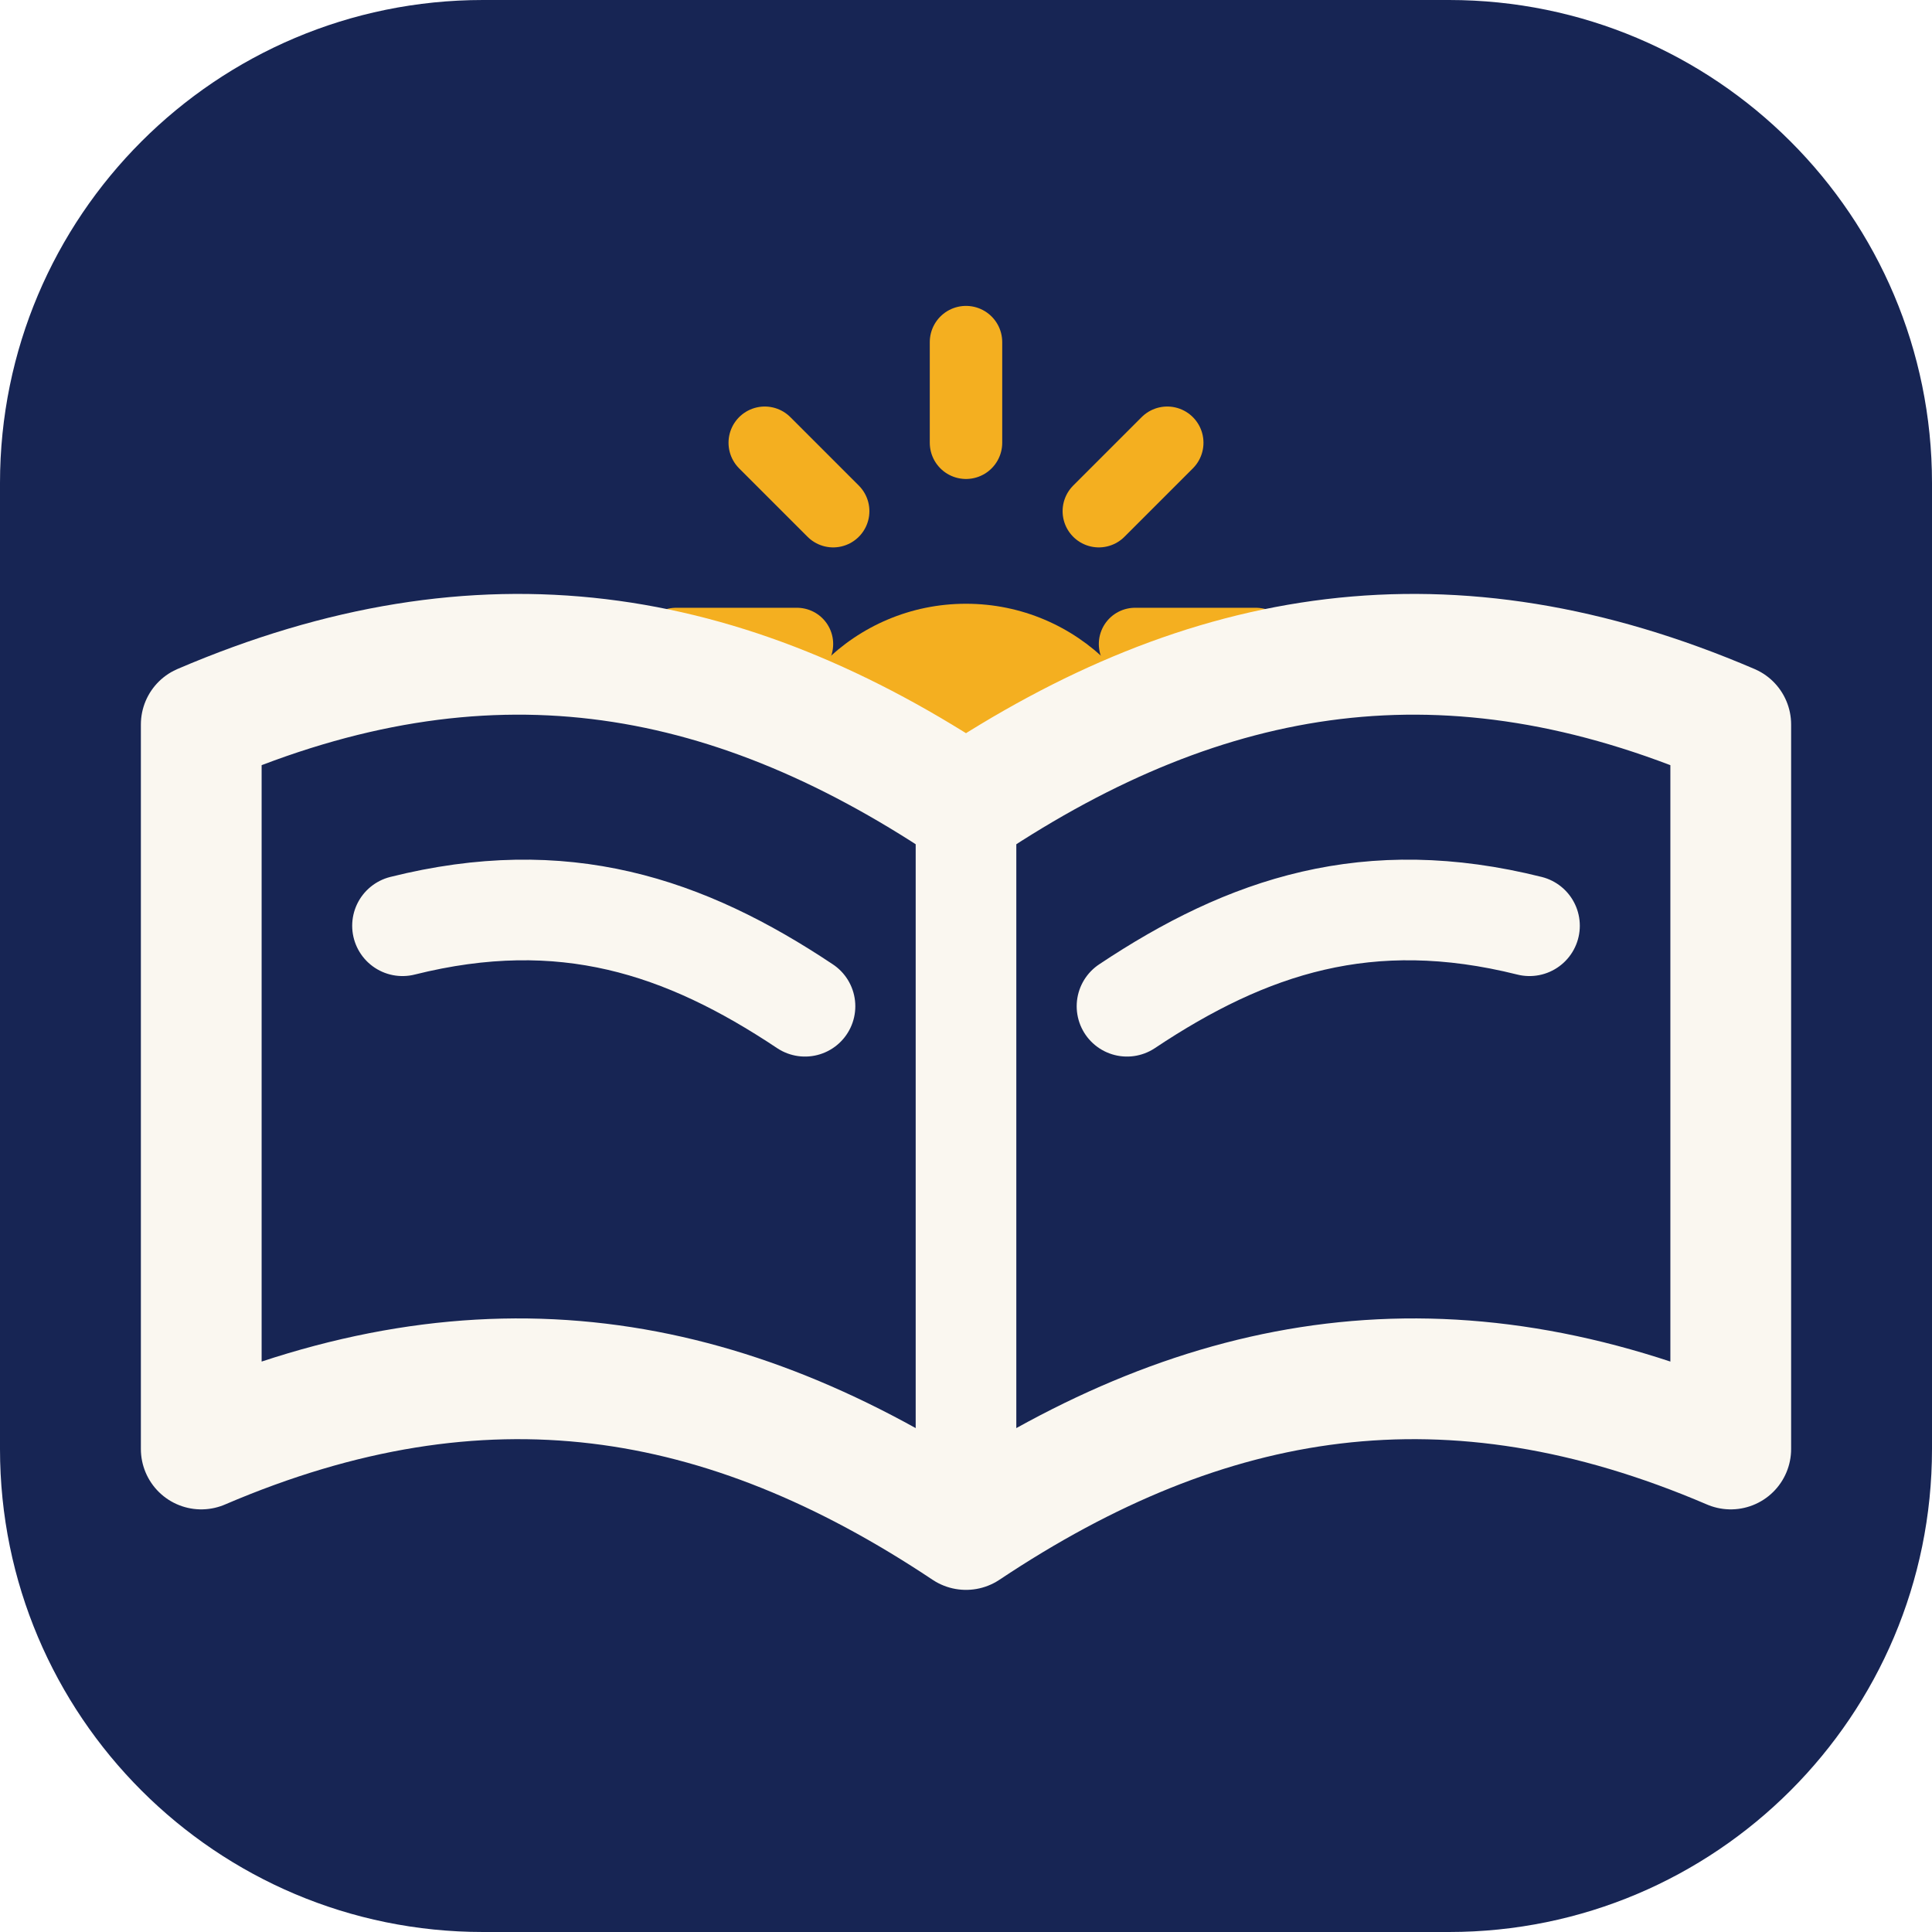
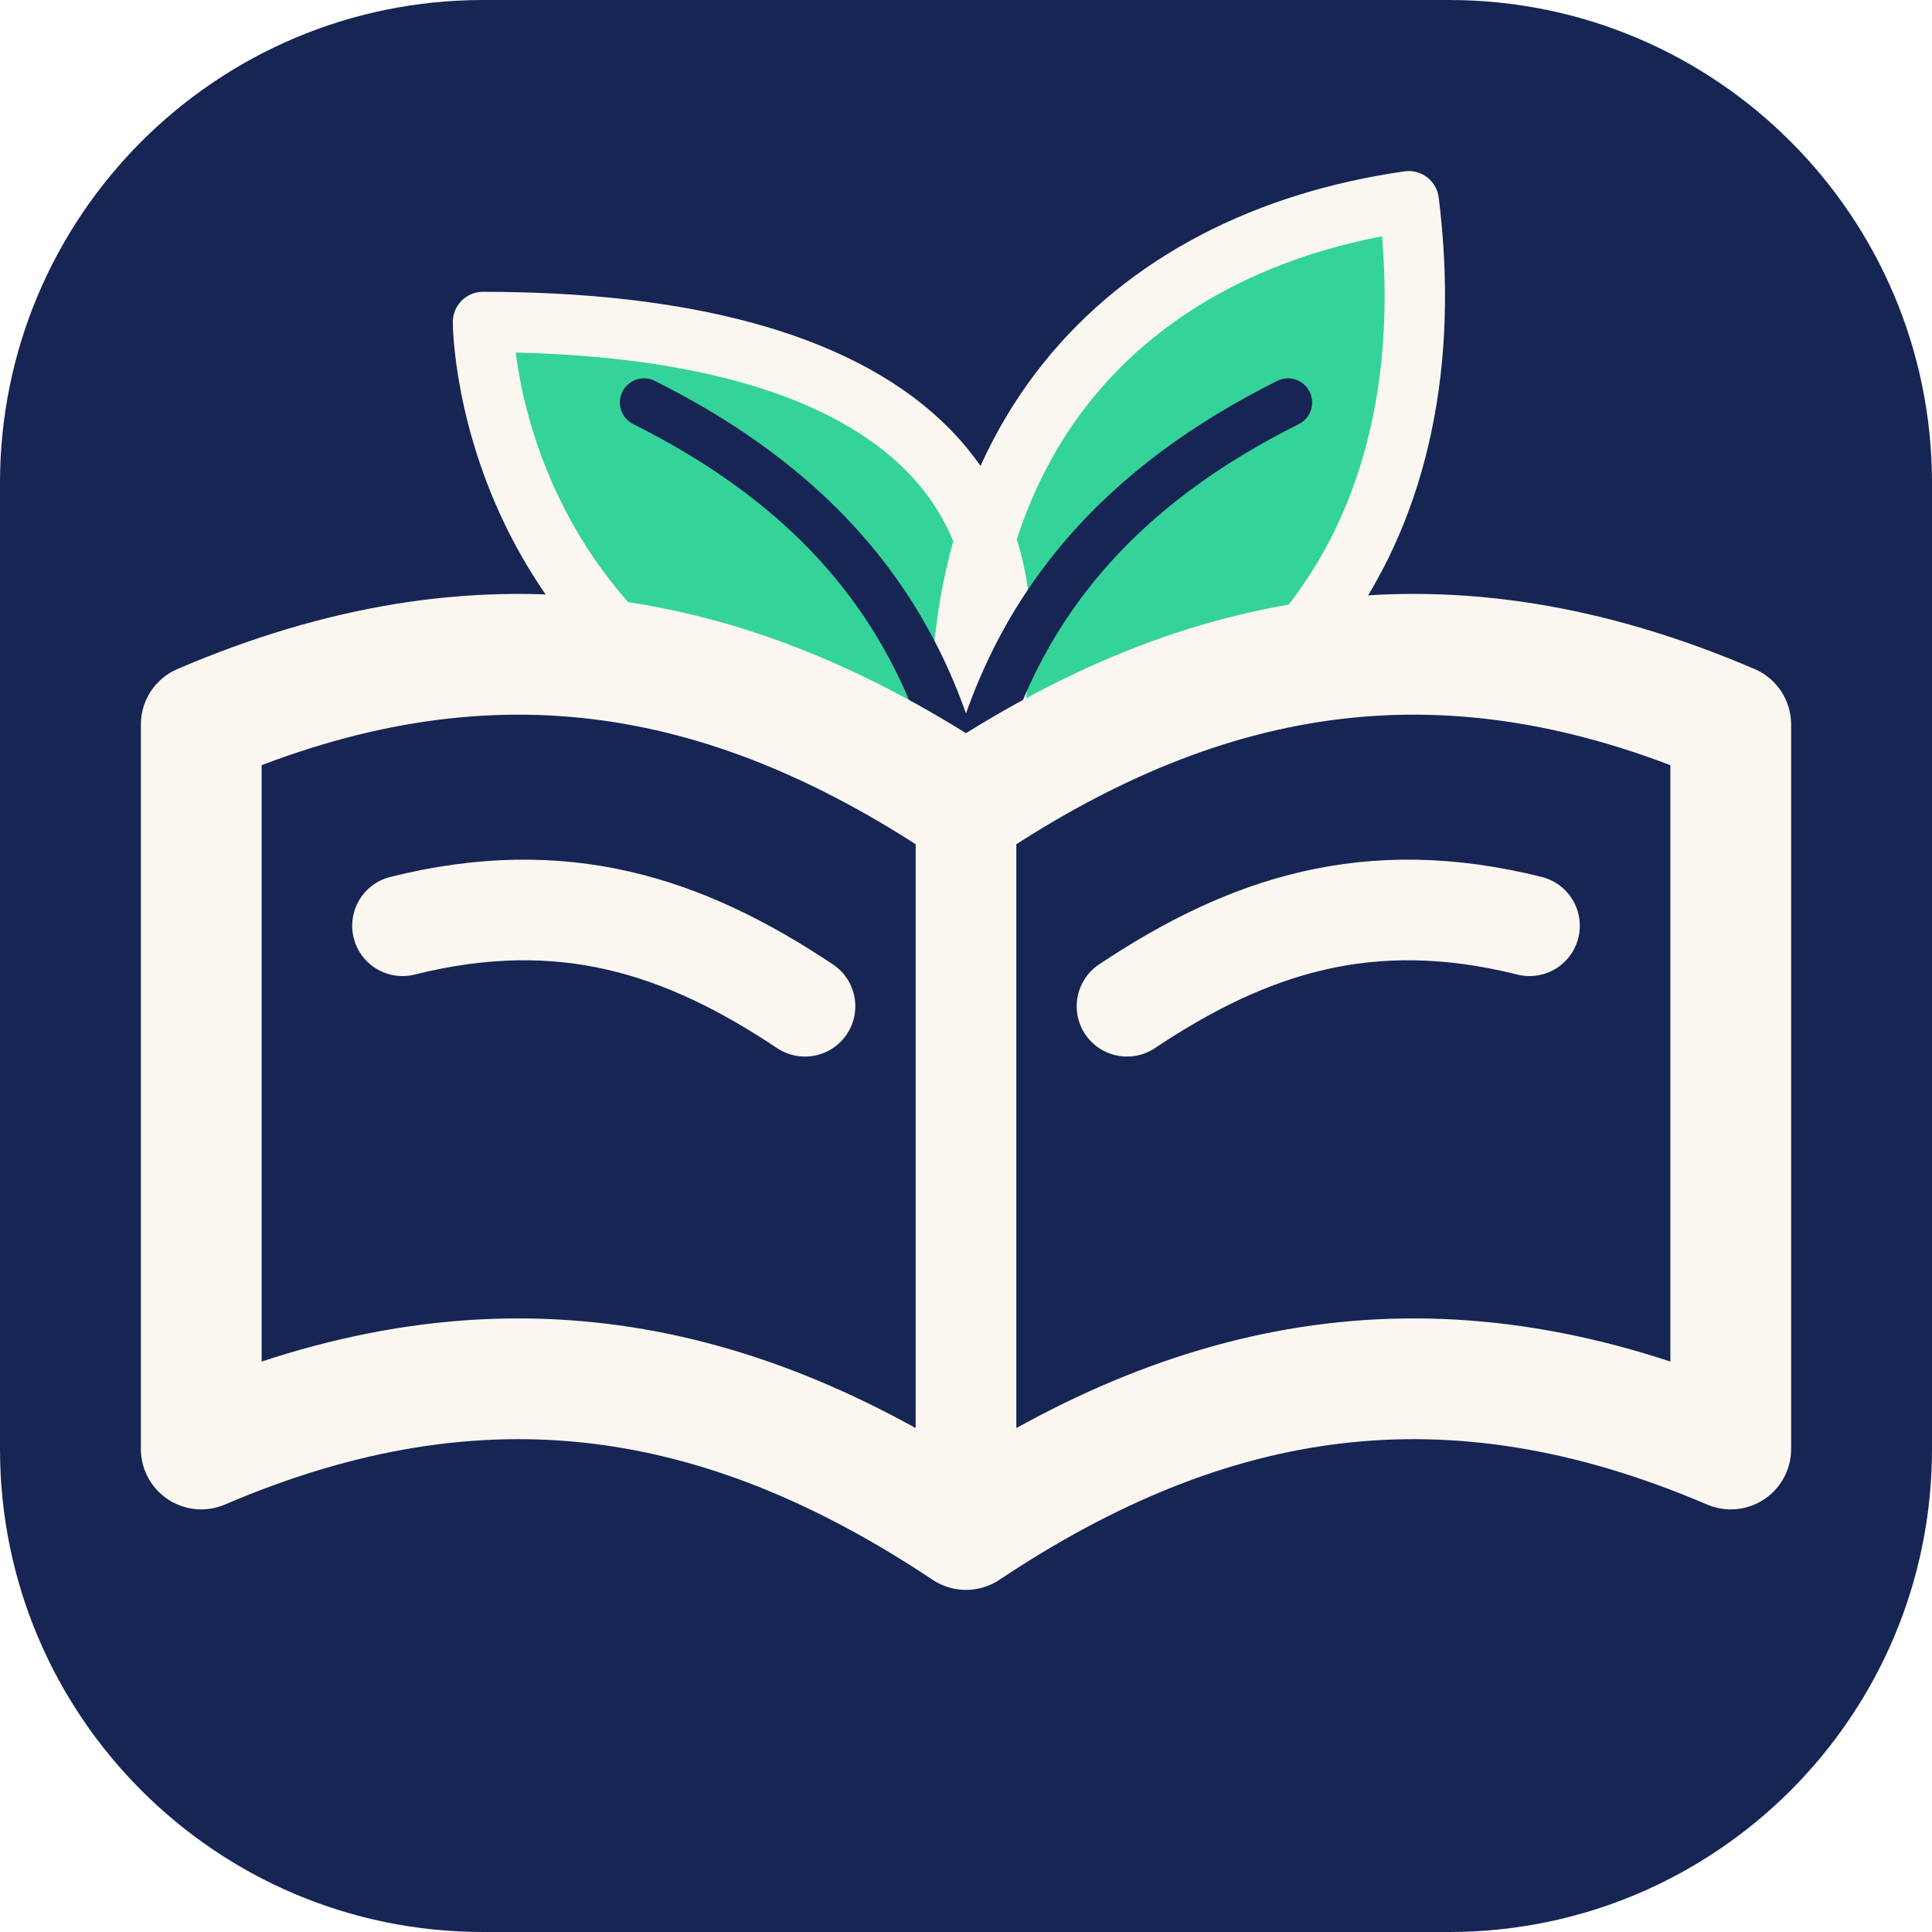
<svg xmlns="http://www.w3.org/2000/svg" viewBox="0 0 48 48">
-   <defs>
-     <clipPath id="sunrise">
-       <rect x="17" y="10" width="14" height="10" />
-     </clipPath>
-   </defs>
  <rect width="48" height="48" rx="12" fill="#172554" />
-   <path d="M24 8.5v2.5M19 11l1.7 1.7M29 11l-1.7 1.7M16.8 16h3M28.2 16h3" fill="none" stroke="#f4af20" stroke-linecap="round" stroke-width="1.8" />
-   <circle cx="24" cy="20" r="5" fill="#f4af20" clip-path="url(#sunrise)" />
+   <path d="M24 20c-12-2-12-12-12-12 10 0 15 4 12 12Zm0 0c-1-9 4-14 11-15 1 8-3 14-11 15Z" fill="#34d399" stroke="#faf7f0" stroke-linecap="round" stroke-linejoin="round" stroke-width="1.5" />
+   <path d="M24 20c-1-5-4-8-8-10m8 10c1-5 4-8 8-10" fill="none" stroke="#172554" stroke-linecap="round" stroke-width="1.2" />
  <path d="M5 18c7-3 13-2 19 2 6-4 12-5 19-2v18c-7-3-13-2-19 2-6-4-12-5-19-2V18Z" fill="#172554" stroke="#faf7f0" stroke-linecap="round" stroke-linejoin="round" stroke-width="3" />
  <path d="M24 20v18M10 23c4-1 7 0 10 2m18-2c-4-1-7 0-10 2" fill="none" stroke="#faf7f0" stroke-linecap="round" stroke-linejoin="round" stroke-width="2.5" />
</svg>
